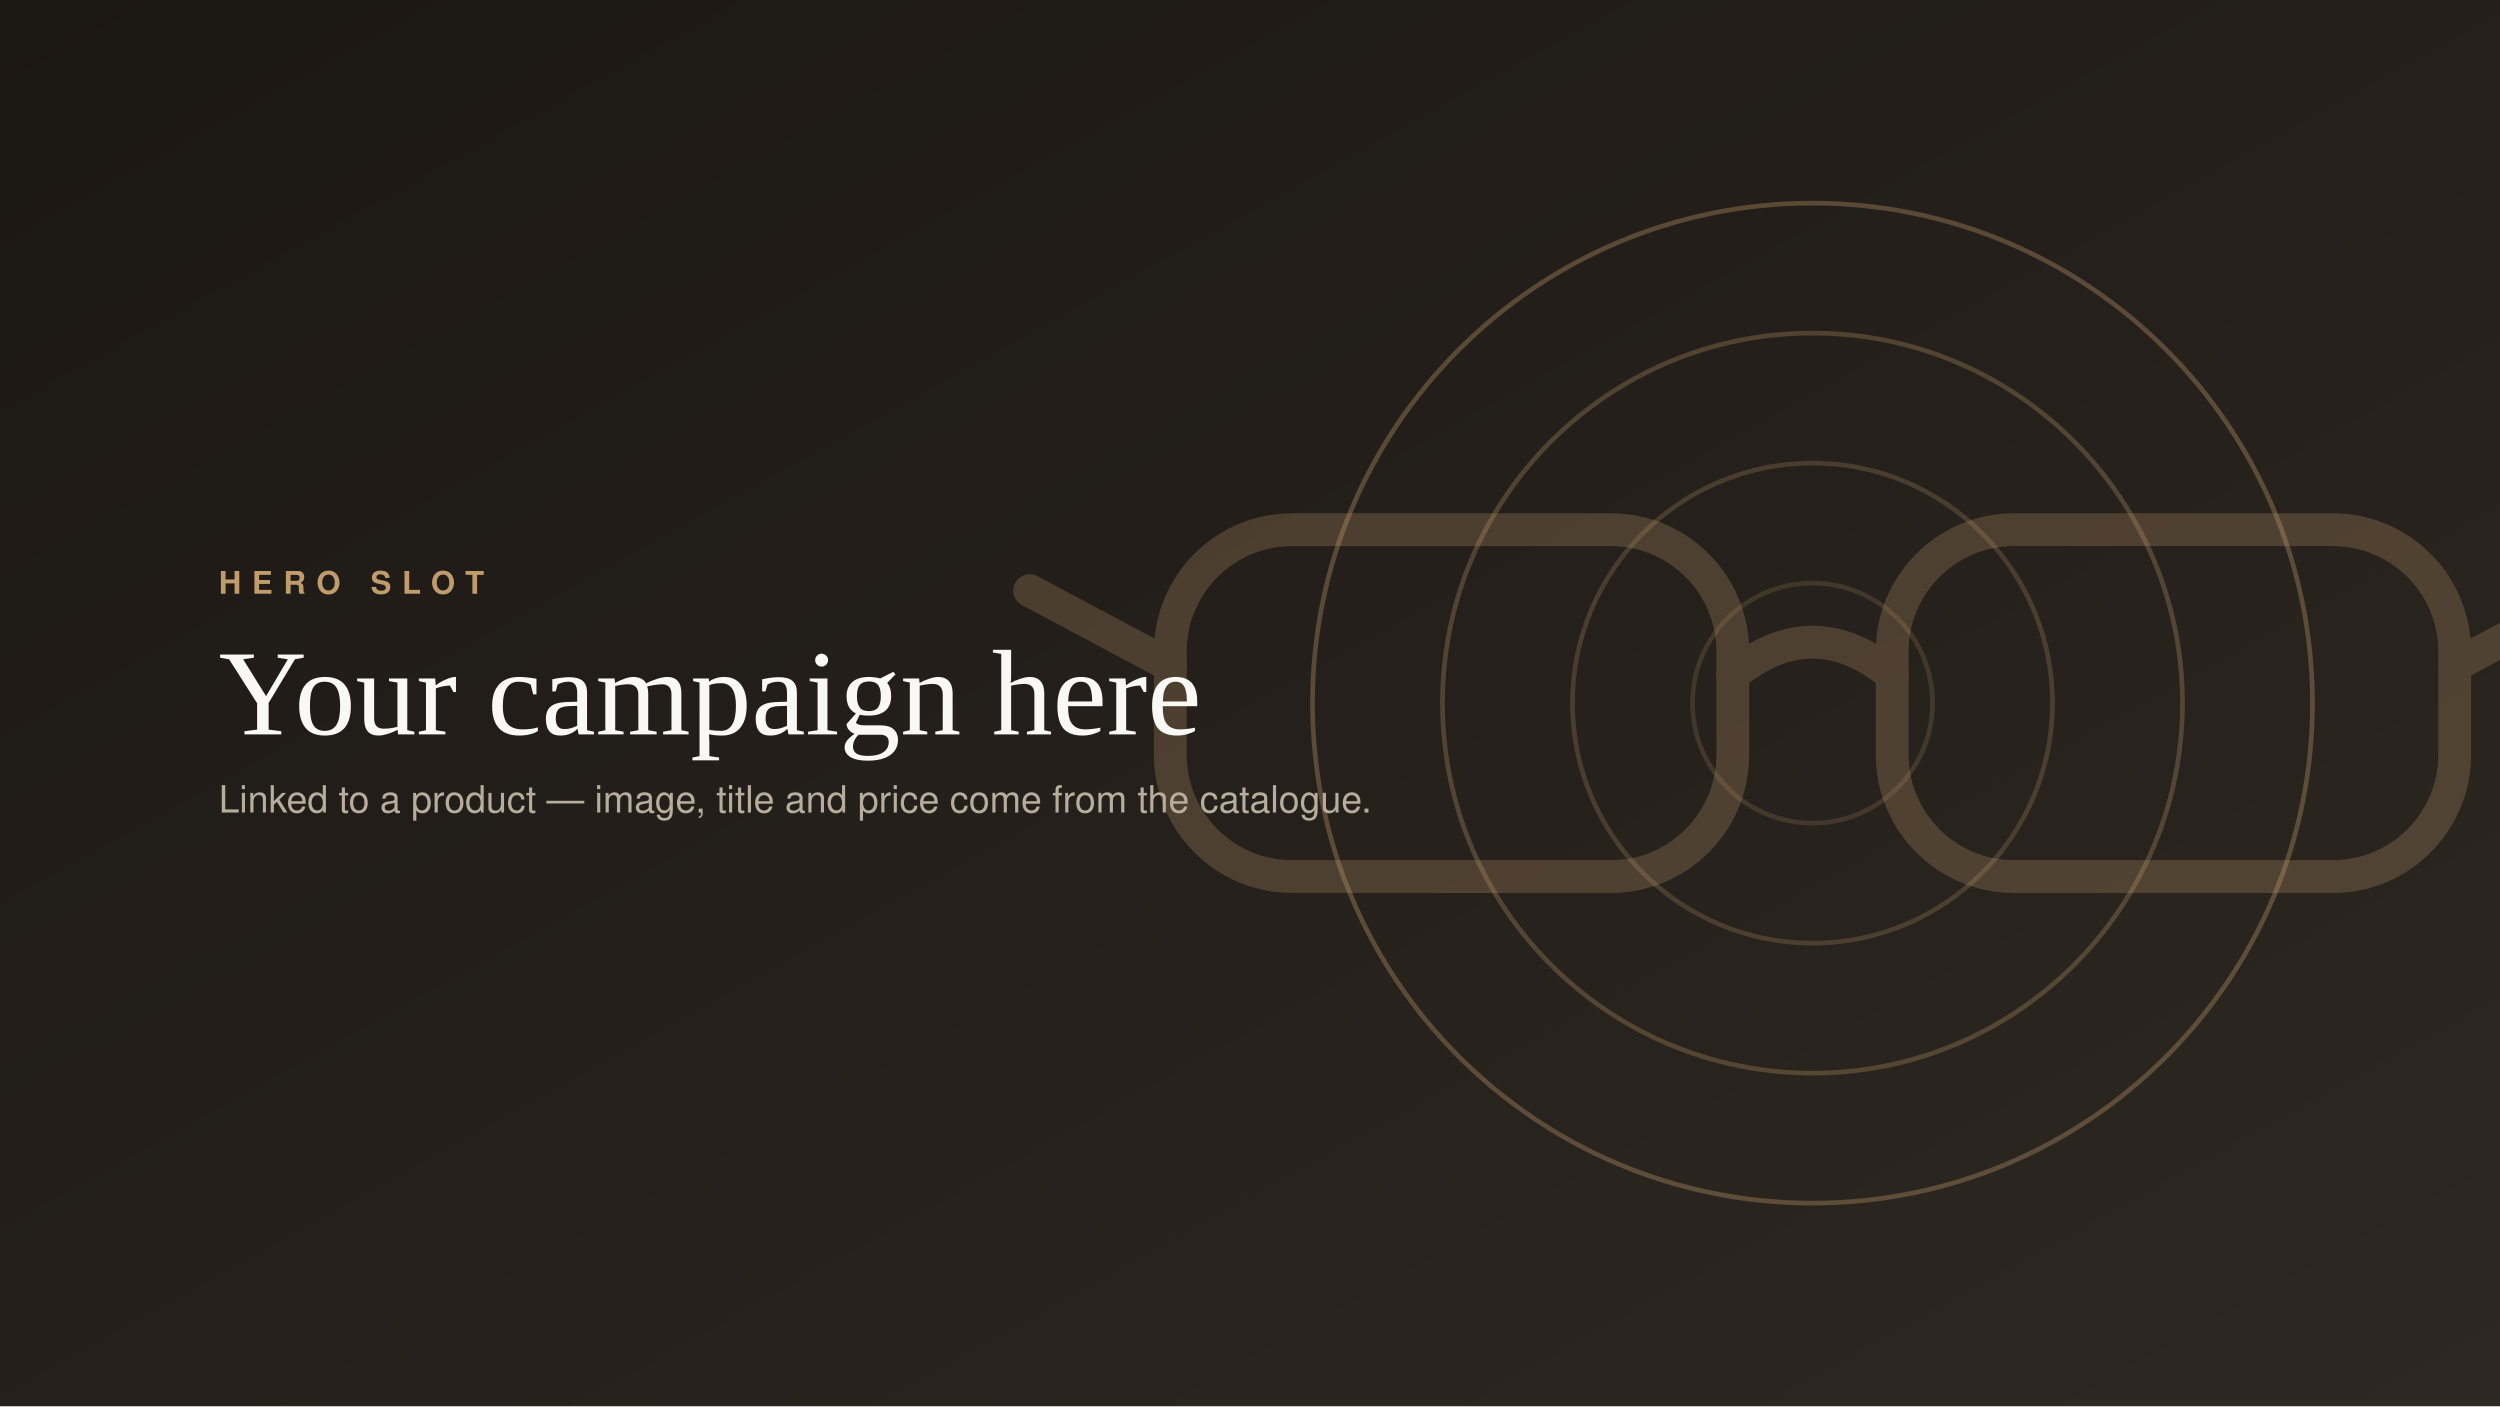
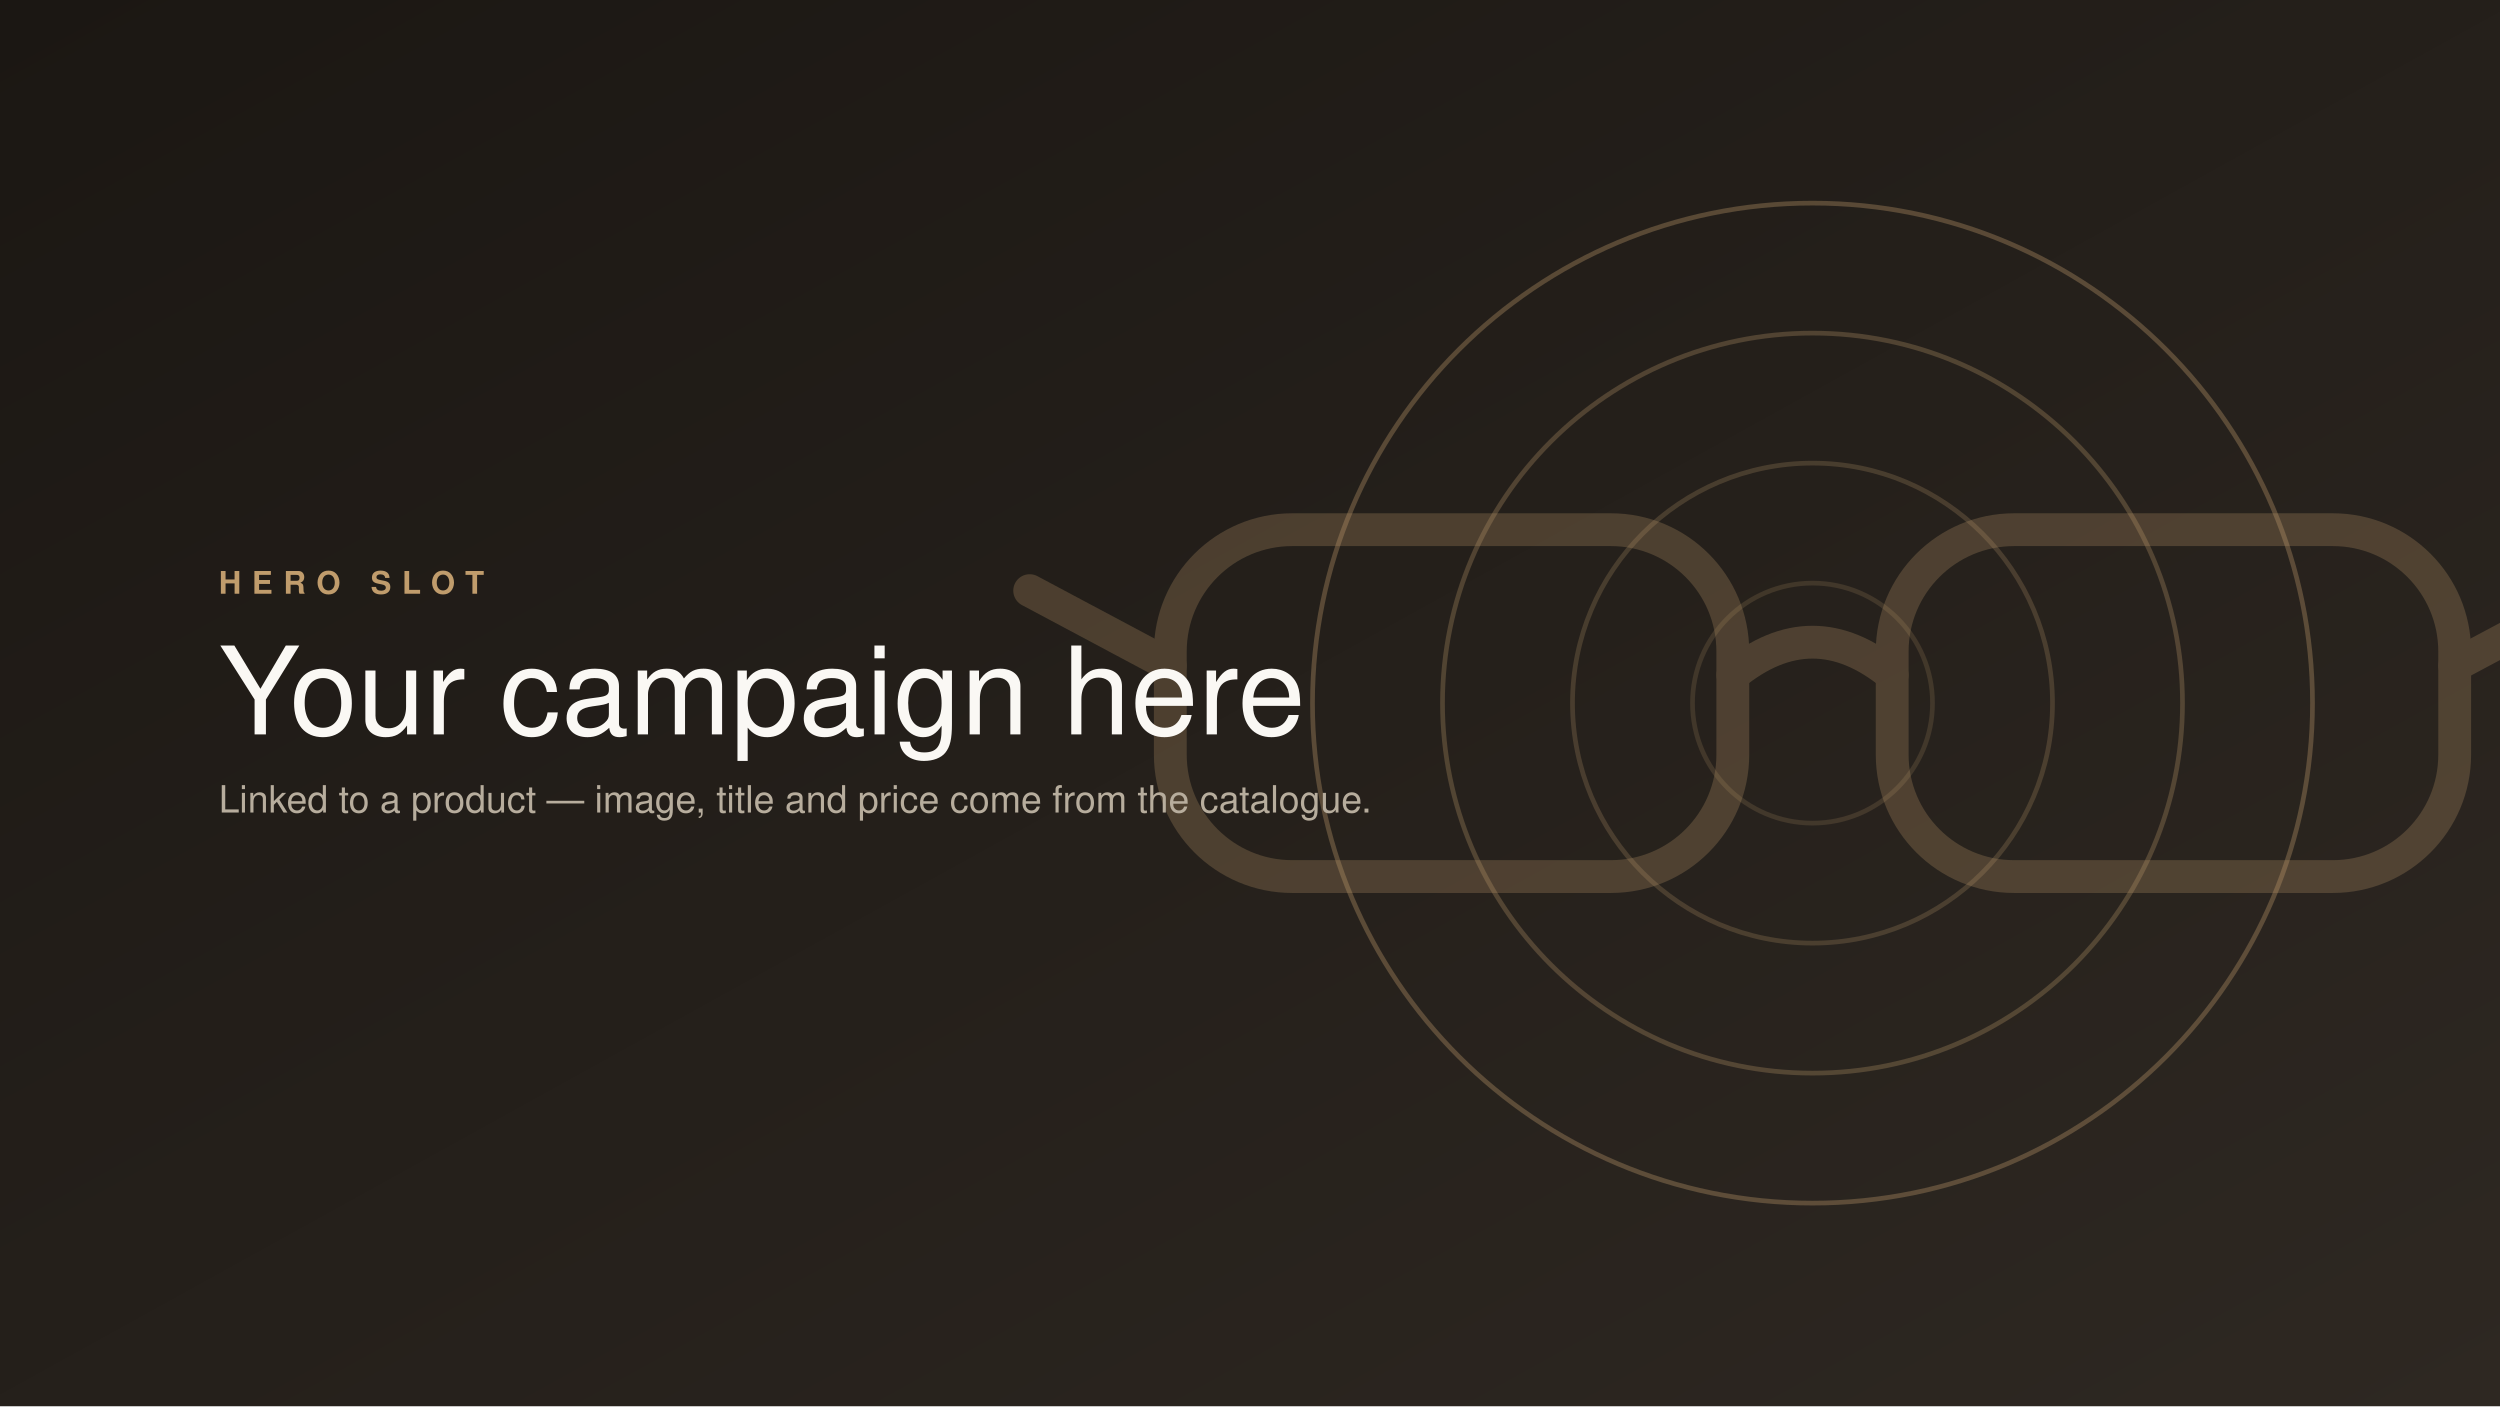
<svg xmlns="http://www.w3.org/2000/svg" viewBox="0 0 1600 900" width="1600" height="900" role="img">
  <defs>
    <linearGradient id="bg" x1="0" y1="0" x2="1" y2="1">
      <stop offset="0" stop-color="#1B1713" />
      <stop offset="1" stop-color="#2E2822" />
    </linearGradient>
  </defs>
  <rect width="1600" height="900" fill="url(#bg)" />
  <circle cx="1160" cy="450" r="320.0" fill="none" stroke="#C09C6C" stroke-width="3" opacity="0.340" />
  <circle cx="1160" cy="450" r="236.8" fill="none" stroke="#C09C6C" stroke-width="3" opacity="0.286" />
  <circle cx="1160" cy="450" r="153.6" fill="none" stroke="#C09C6C" stroke-width="3" opacity="0.231" />
  <circle cx="1160" cy="450" r="76.8" fill="none" stroke="#C09C6C" stroke-width="3" opacity="0.177" />
  <g fill="none" stroke="#C09C6C" stroke-width="21.0" opacity="0.26" stroke-linecap="round">
    <rect x="749.0" y="339.0" width="360.0" height="222.0" rx="78.0" />
    <rect x="1211.0" y="339.0" width="360.0" height="222.0" rx="78.0" />
    <path d="M1109.0 432.0 q 51.0 -42.0 102.0 0" />
    <path d="M749.0 426.0 l -90.0 -48.0" />
    <path d="M1571.0 426.0 l 90.0 -48.0" />
  </g>
  <text x="140" y="380" font-family="'Helvetica Neue',Helvetica,Arial,sans-serif" font-size="20" font-weight="700" fill="#C09C6C" text-anchor="start" letter-spacing="0.34em">HERO SLOT</text>
-   <text x="140" y="470" font-family="Georgia,'Times New Roman',serif" font-size="78" font-weight="400" fill="#FAF8F4" text-anchor="start">Your campaign here</text>
+   <text x="140" y="470" font-family="'Helvetica Neue',Helvetica,Arial,sans-serif" font-size="78" font-weight="400" fill="#FAF8F4" text-anchor="start">Your campaign here</text>
  <text x="140" y="520" font-family="'Helvetica Neue',Helvetica,Arial,sans-serif" font-size="24" font-weight="400" fill="#B7AD9D" text-anchor="start">Linked to a product — image, title and price come from the catalogue.</text>
</svg>
